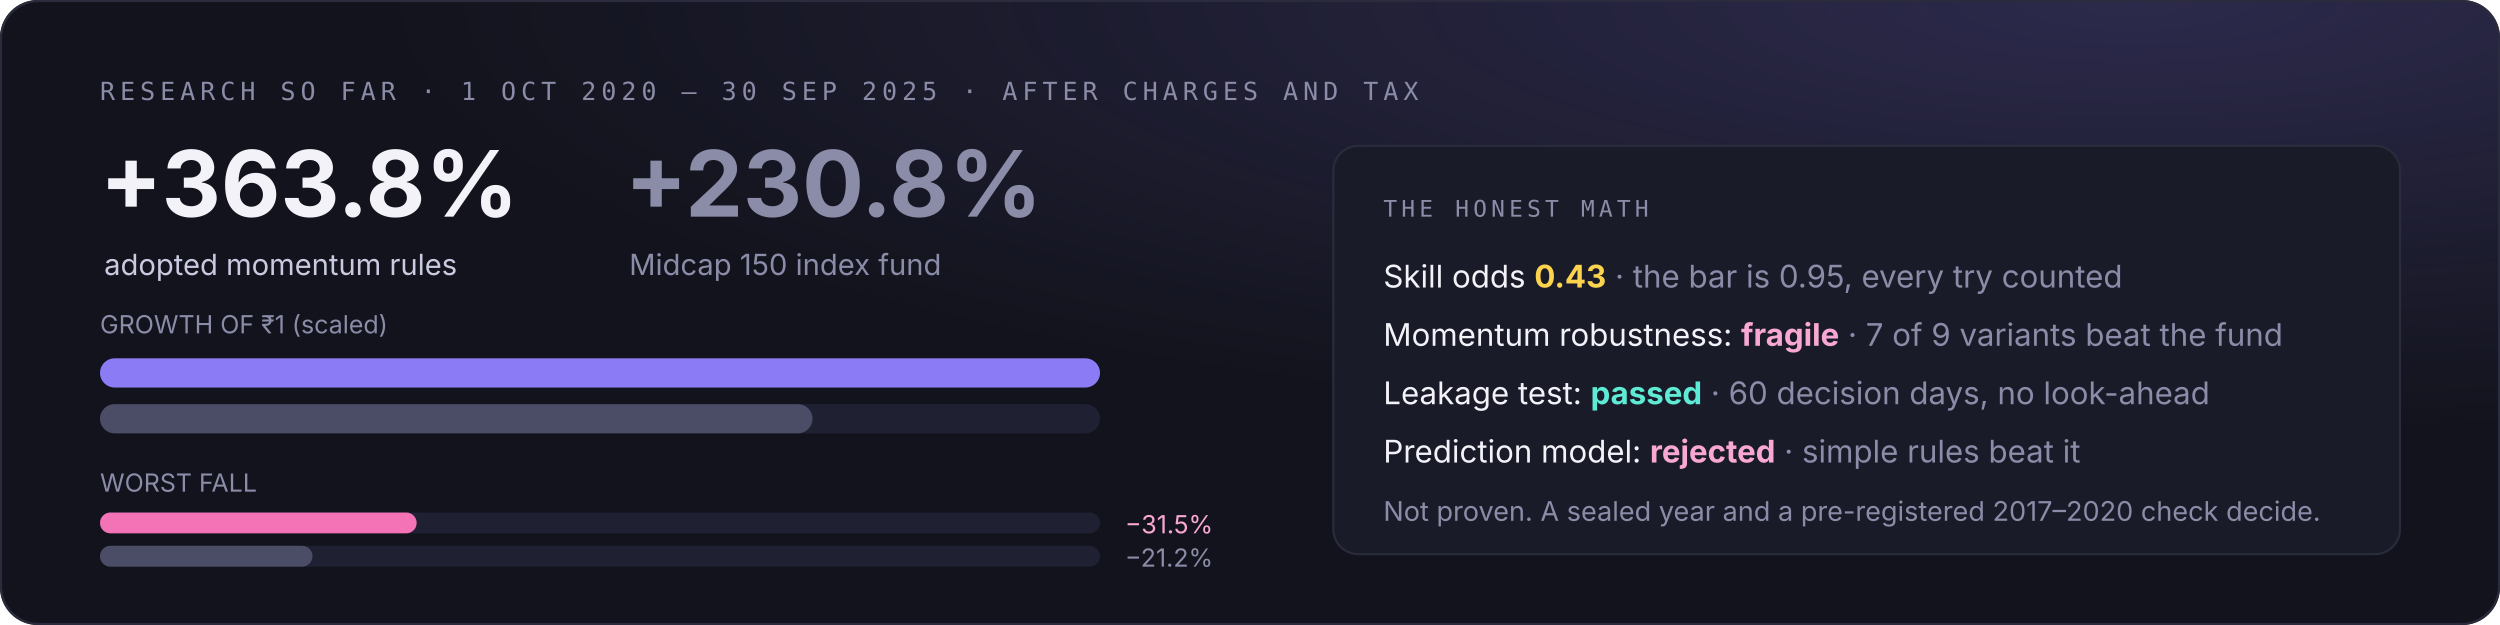
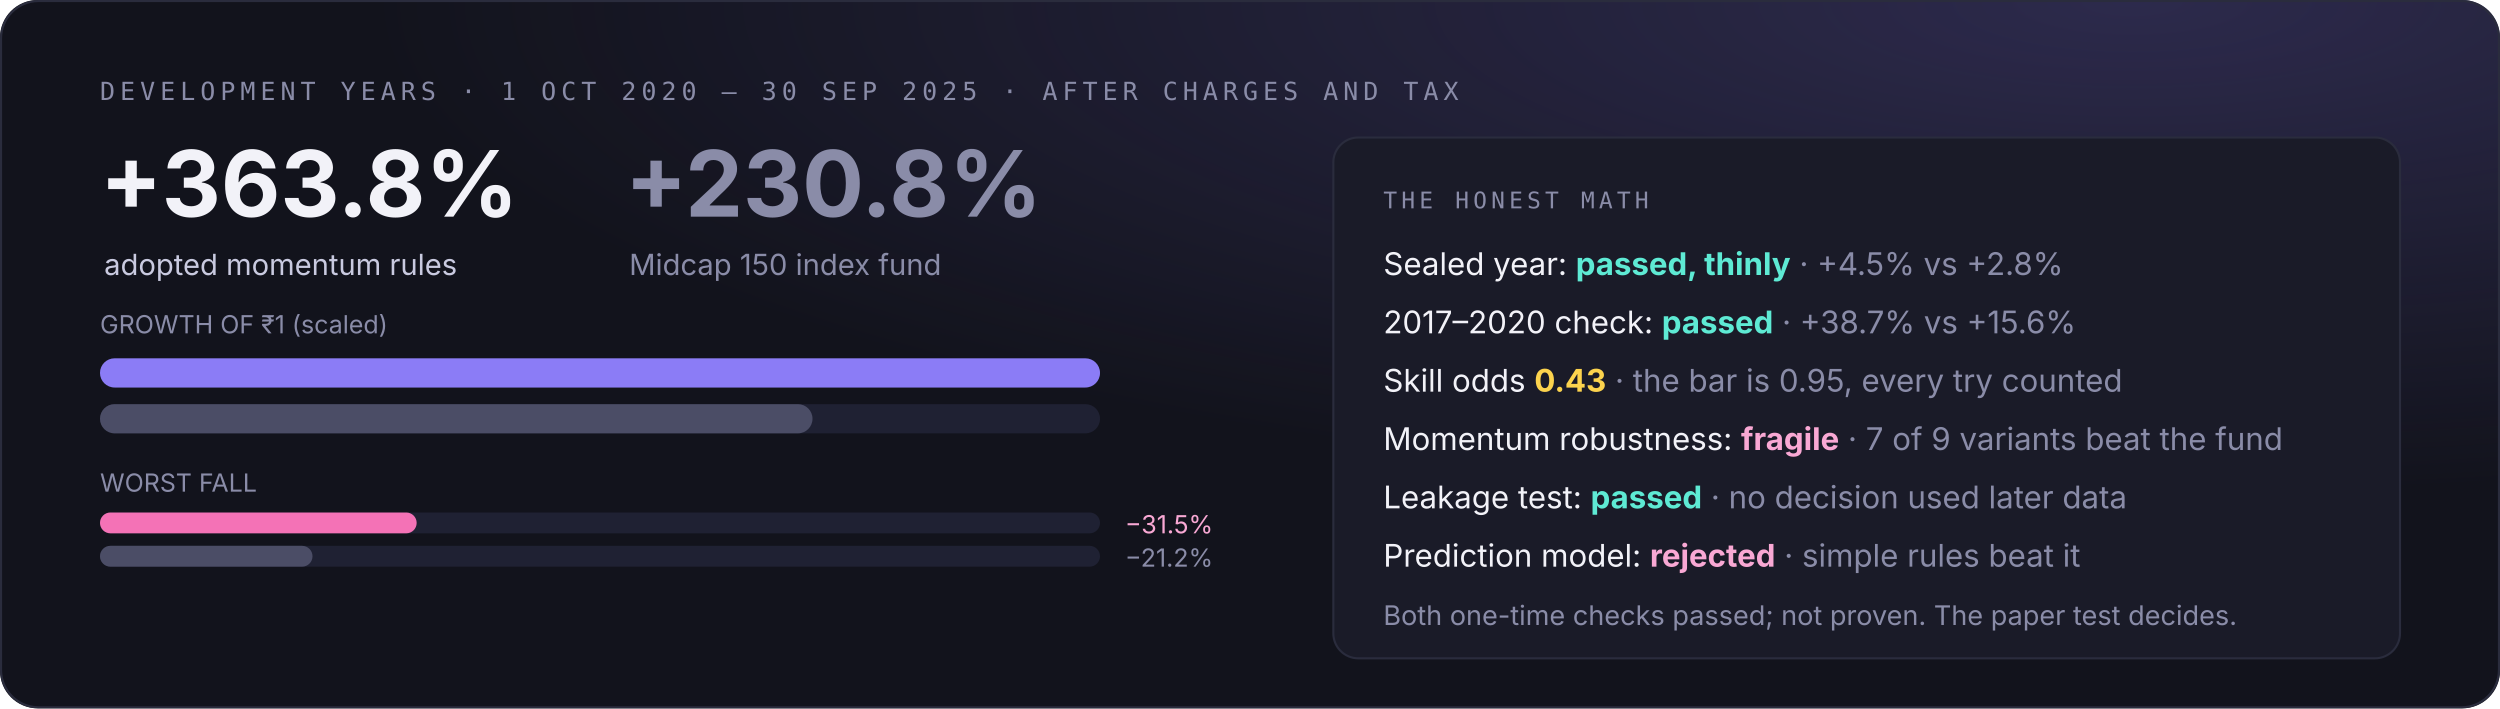
- <svg xmlns="http://www.w3.org/2000/svg" width="1200" height="300" viewBox="0 0 1200 300" role="img" aria-label="Research so far, 1 Oct 2020 to 30 Sep 2025, after charges and tax: the adopted momentum rules made 363.8 percent against 230.8 percent for the Midcap 150 index fund, with a worst fall of about 31 percent against 21 percent. Skill odds 0.43 against a 0.95 bar: not proven.">
+ <svg xmlns="http://www.w3.org/2000/svg" width="1200" height="340" viewBox="0 0 1200 340" role="img" aria-label="Research so far, 1 Oct 2020 to 30 Sep 2025, after charges and tax: the adopted momentum rules made 363.8 percent against 230.8 percent for the Midcap 150 index fund, with a worst fall of about 31 percent against 21 percent. Skill odds 0.43 against a 0.95 bar. The sealed year (Oct 2025 to Oct 2026) passed thinly, 4.5 percent against 2.8; the pre-registered April 2017 to September 2020 check passed, 38.7 percent against 15.6. Not proven.">
  <defs>
    <radialGradient id="g" cx="85%" cy="0%" r="70%">
      <stop offset="0" stop-color="#8b7cf6" stop-opacity="0.22" />
      <stop offset="1" stop-color="#8b7cf6" stop-opacity="0" />
    </radialGradient>
  </defs>
-   <rect width="1200" height="300" rx="18" fill="#12131c" />
-   <rect width="1200" height="300" rx="18" fill="url(#g)" />
-   <rect x="0.5" y="0.5" width="1199" height="299" rx="18" fill="none" stroke="#2a2c3d" />
+   <rect width="1200" height="340" rx="18" fill="#12131c" />
+   <rect width="1200" height="340" rx="18" fill="url(#g)" />
+   <rect x="0.5" y="0.5" width="1199" height="339" rx="18" fill="none" stroke="#2a2c3d" />
  <g font-family="ui-monospace, SFMono-Regular, Menlo, Consolas, monospace" font-size="12" letter-spacing="2.4" fill="#8a8ca8">
-     <text x="48" y="48">RESEARCH SO FAR · 1 OCT 2020 – 30 SEP 2025 · AFTER CHARGES AND TAX</text>
+     <text x="48" y="48">DEVELOPMENT YEARS · 1 OCT 2020 – 30 SEP 2025 · AFTER CHARGES AND TAX</text>
  </g>
  <g font-family="-apple-system, 'Segoe UI', Inter, Helvetica, Arial, sans-serif">
    <text x="48" y="104" font-size="44" font-weight="700" fill="#f2f2f8">+363.8%</text>
    <text x="50" y="132" font-size="14" fill="#c9cae0">adopted momentum rules</text>
    <text x="300" y="104" font-size="44" font-weight="700" fill="#8a8ca8">+230.8%</text>
    <text x="302" y="132" font-size="14" fill="#8a8ca8">Midcap 150 index fund</text>
    <g transform="translate(48 160)">
      <text y="0" font-size="12" fill="#8a8ca8">GROWTH OF ₹1 (scaled)</text>
      <rect y="12" width="480" height="14" rx="7" fill="#1f2133" />
      <rect y="12" width="480" height="14" rx="7" fill="#8b7cf6" />
      <rect y="34" width="480" height="14" rx="7" fill="#1f2133" />
      <rect y="34" width="342" height="14" rx="7" fill="#4b4d66" />
      <text y="76" font-size="12" fill="#8a8ca8">WORST FALL</text>
      <rect y="86" width="480" height="10" rx="5" fill="#1f2133" />
      <rect y="86" width="152" height="10" rx="5" fill="#f472b6" />
      <rect y="102" width="480" height="10" rx="5" fill="#1f2133" />
      <rect y="102" width="102" height="10" rx="5" fill="#4b4d66" />
      <text x="492" y="96" font-size="12" fill="#f9a8d4">−31.5%</text>
      <text x="492" y="112" font-size="12" fill="#8a8ca8">−21.2%</text>
    </g>
-     <g transform="translate(640 70)">
-       <rect width="512" height="196" rx="12" fill="#1a1b28" stroke="#2a2c3d" />
+     <g transform="translate(640 66)">
+       <rect width="512" height="250" rx="12" fill="#1a1b28" stroke="#2a2c3d" />
      <text x="24" y="34" font-family="ui-monospace, Menlo, Consolas, monospace" font-size="11" letter-spacing="2" fill="#8a8ca8">THE HONEST MATH</text>
-       <text x="24" y="68" font-size="15" fill="#f2f2f8">Skill odds <tspan font-weight="700" fill="#fcd34d">0.43</tspan>
+       <text x="24" y="66" font-size="15" fill="#f2f2f8">Sealed year: <tspan font-weight="700" fill="#5eead4">passed, thinly</tspan>
+         <tspan fill="#8a8ca8">· +4.5% vs +2.8%</tspan>
+       </text>
+       <text x="24" y="94" font-size="15" fill="#f2f2f8">2017–2020 check: <tspan font-weight="700" fill="#5eead4">passed</tspan>
+         <tspan fill="#8a8ca8">· +38.7% vs +15.6%</tspan>
+       </text>
+       <text x="24" y="122" font-size="15" fill="#f2f2f8">Skill odds <tspan font-weight="700" fill="#fcd34d">0.43</tspan>
        <tspan fill="#8a8ca8">· the bar is 0.95, every try counted</tspan>
      </text>
-       <text x="24" y="96" font-size="15" fill="#f2f2f8">Momentum robustness: <tspan font-weight="700" fill="#f9a8d4">fragile</tspan>
+       <text x="24" y="150" font-size="15" fill="#f2f2f8">Momentum robustness: <tspan font-weight="700" fill="#f9a8d4">fragile</tspan>
        <tspan fill="#8a8ca8">· 7 of 9 variants beat the fund</tspan>
      </text>
-       <text x="24" y="124" font-size="15" fill="#f2f2f8">Leakage test: <tspan font-weight="700" fill="#5eead4">passed</tspan>
-         <tspan fill="#8a8ca8">· 60 decision days, no look-ahead</tspan>
+       <text x="24" y="178" font-size="15" fill="#f2f2f8">Leakage test: <tspan font-weight="700" fill="#5eead4">passed</tspan>
+         <tspan fill="#8a8ca8">· no decision used later data</tspan>
      </text>
-       <text x="24" y="152" font-size="15" fill="#f2f2f8">Prediction model: <tspan font-weight="700" fill="#f9a8d4">rejected</tspan>
+       <text x="24" y="206" font-size="15" fill="#f2f2f8">Prediction model: <tspan font-weight="700" fill="#f9a8d4">rejected</tspan>
        <tspan fill="#8a8ca8">· simple rules beat it</tspan>
      </text>
-       <text x="24" y="180" font-size="13" fill="#8a8ca8">Not proven. A sealed year and a pre-registered 2017–2020 check decide.</text>
+       <text x="24" y="234" font-size="13" fill="#8a8ca8">Both one-time checks passed; not proven. The paper test decides.</text>
    </g>
  </g>
</svg>
